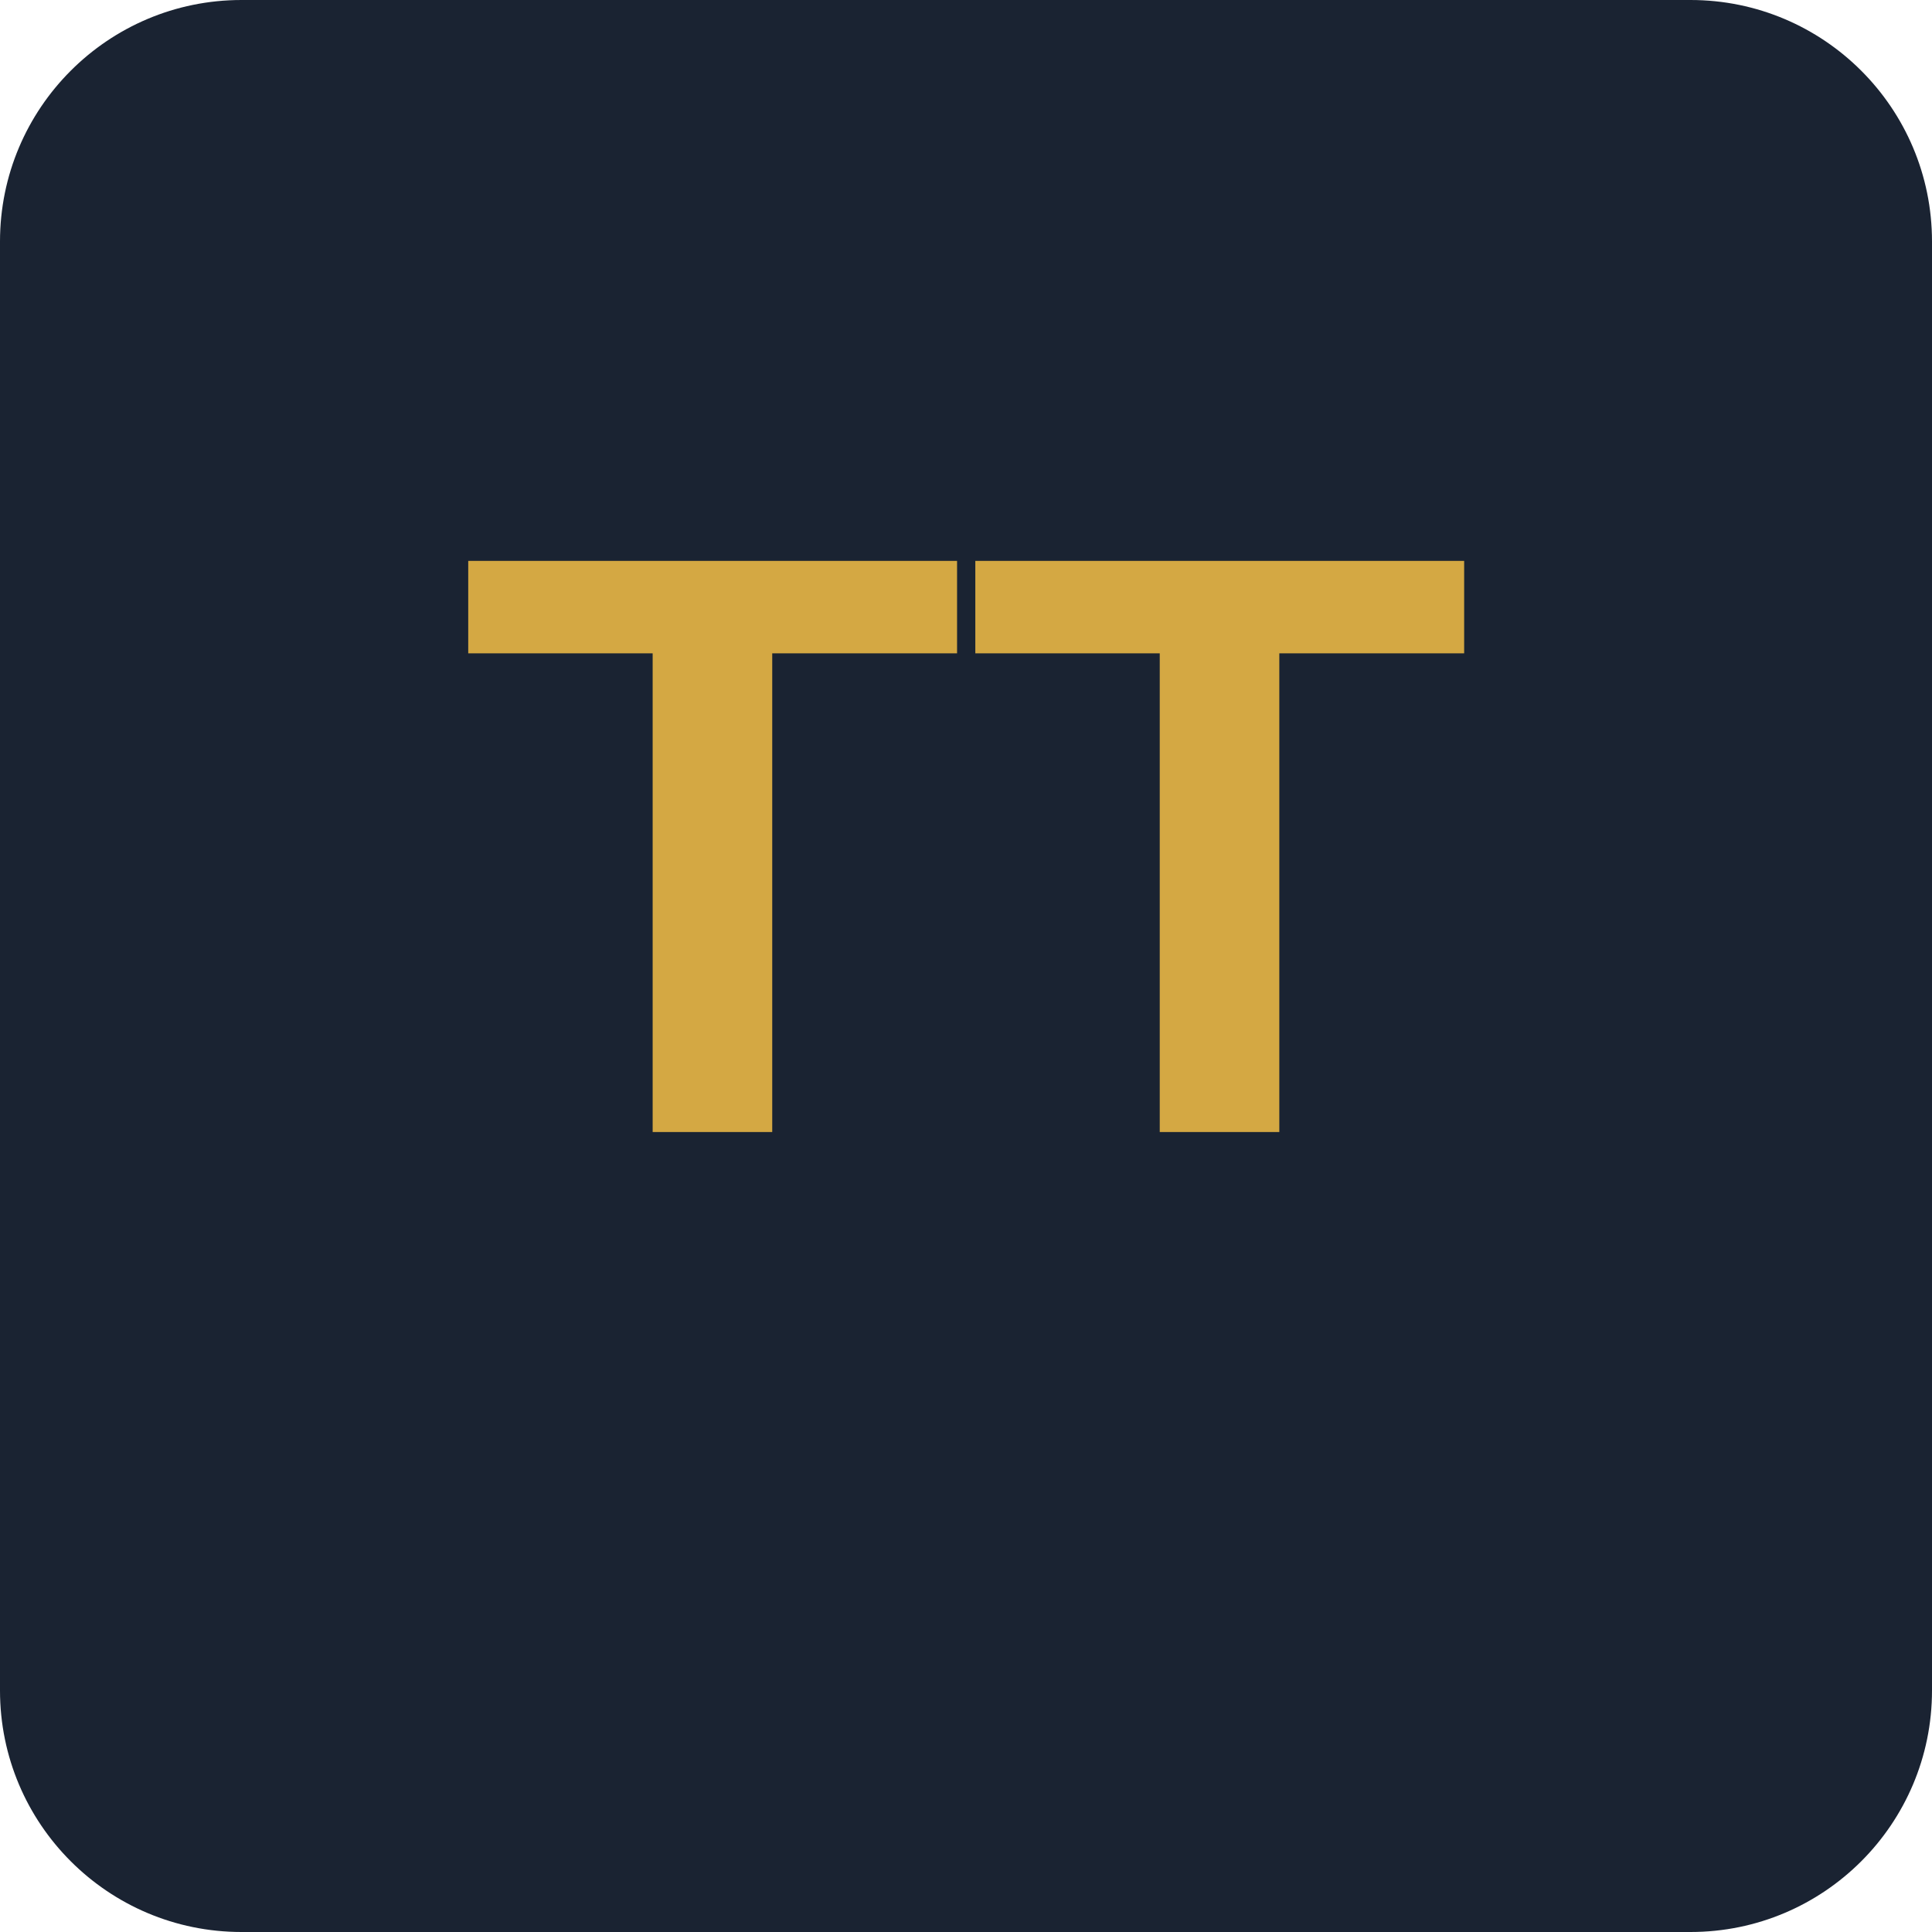
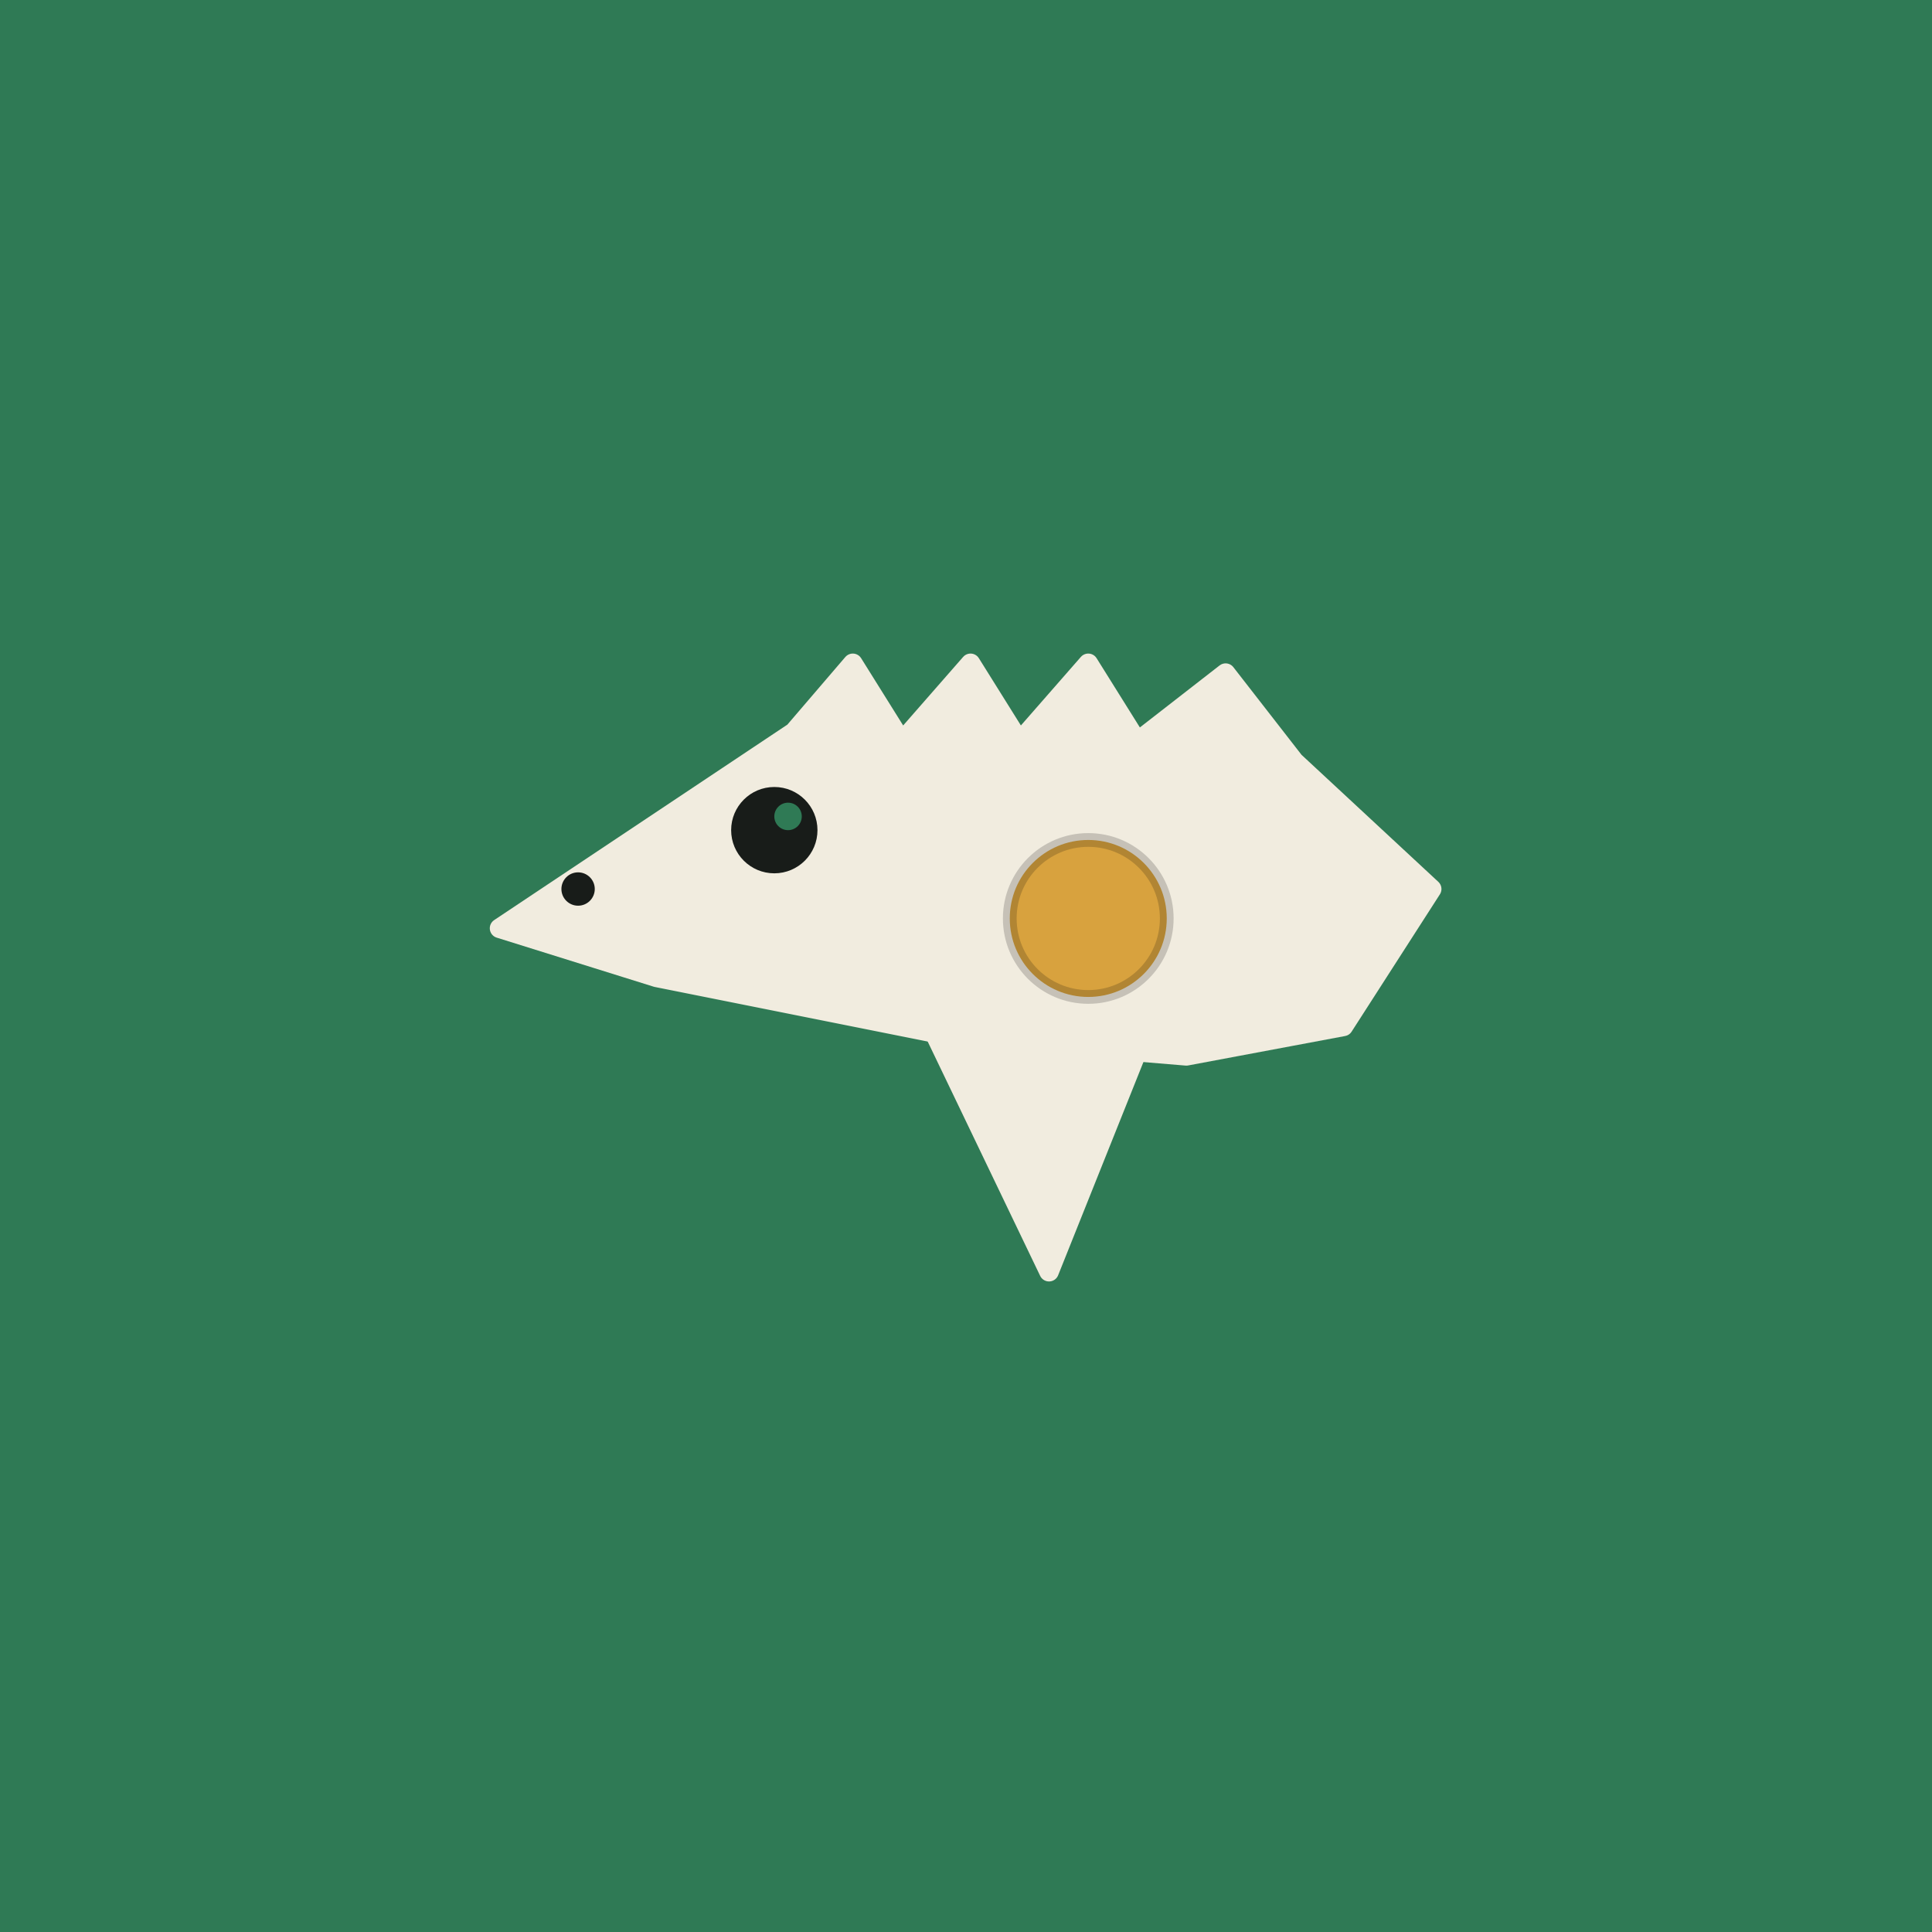
<svg xmlns="http://www.w3.org/2000/svg" width="512" height="512" viewBox="0 0 512 512">
-   <rect width="512" height="512" rx="64" fill="#1a2332" />
-   <text x="256" y="300" font-family="Arial, sans-serif" font-size="220" font-weight="bold" fill="#d4a843" text-anchor="middle">TT</text>
+   <rect width="512" height="512" fill="#2F7A55" />
+   <g transform="translate(96,90) scale(2.6)">
+     <path fill="#F1ECDF" stroke="#F1ECDF" stroke-width="2" stroke-linejoin="round" d="M14 60 L44 40 L50 33 L55 41 L62 33 L67 41 L74 33 L79 41 L88 34 L95 43 L109 56 L100 70 L84 73 L60 71 L30 65 Z" />
+     <path fill="#F1ECDF" stroke="#F1ECDF" stroke-width="2" stroke-linejoin="round" d="M80 70 L70 95 L58 70 Z" />
+     <circle cx="74" cy="59" r="8" fill="#D8A23E" />
+     <circle cx="74" cy="59" r="8" fill="none" stroke="rgba(0,0,0,.18)" stroke-width="1.4" />
+     <circle cx="42" cy="50" r="4.4" fill="#181C19" />
+     <circle cx="43.4" cy="48.6" r="1.4" fill="#2F7A55" />
+     <circle cx="22" cy="56" r="1.7" fill="#181C19" />
+   </g>
</svg>
